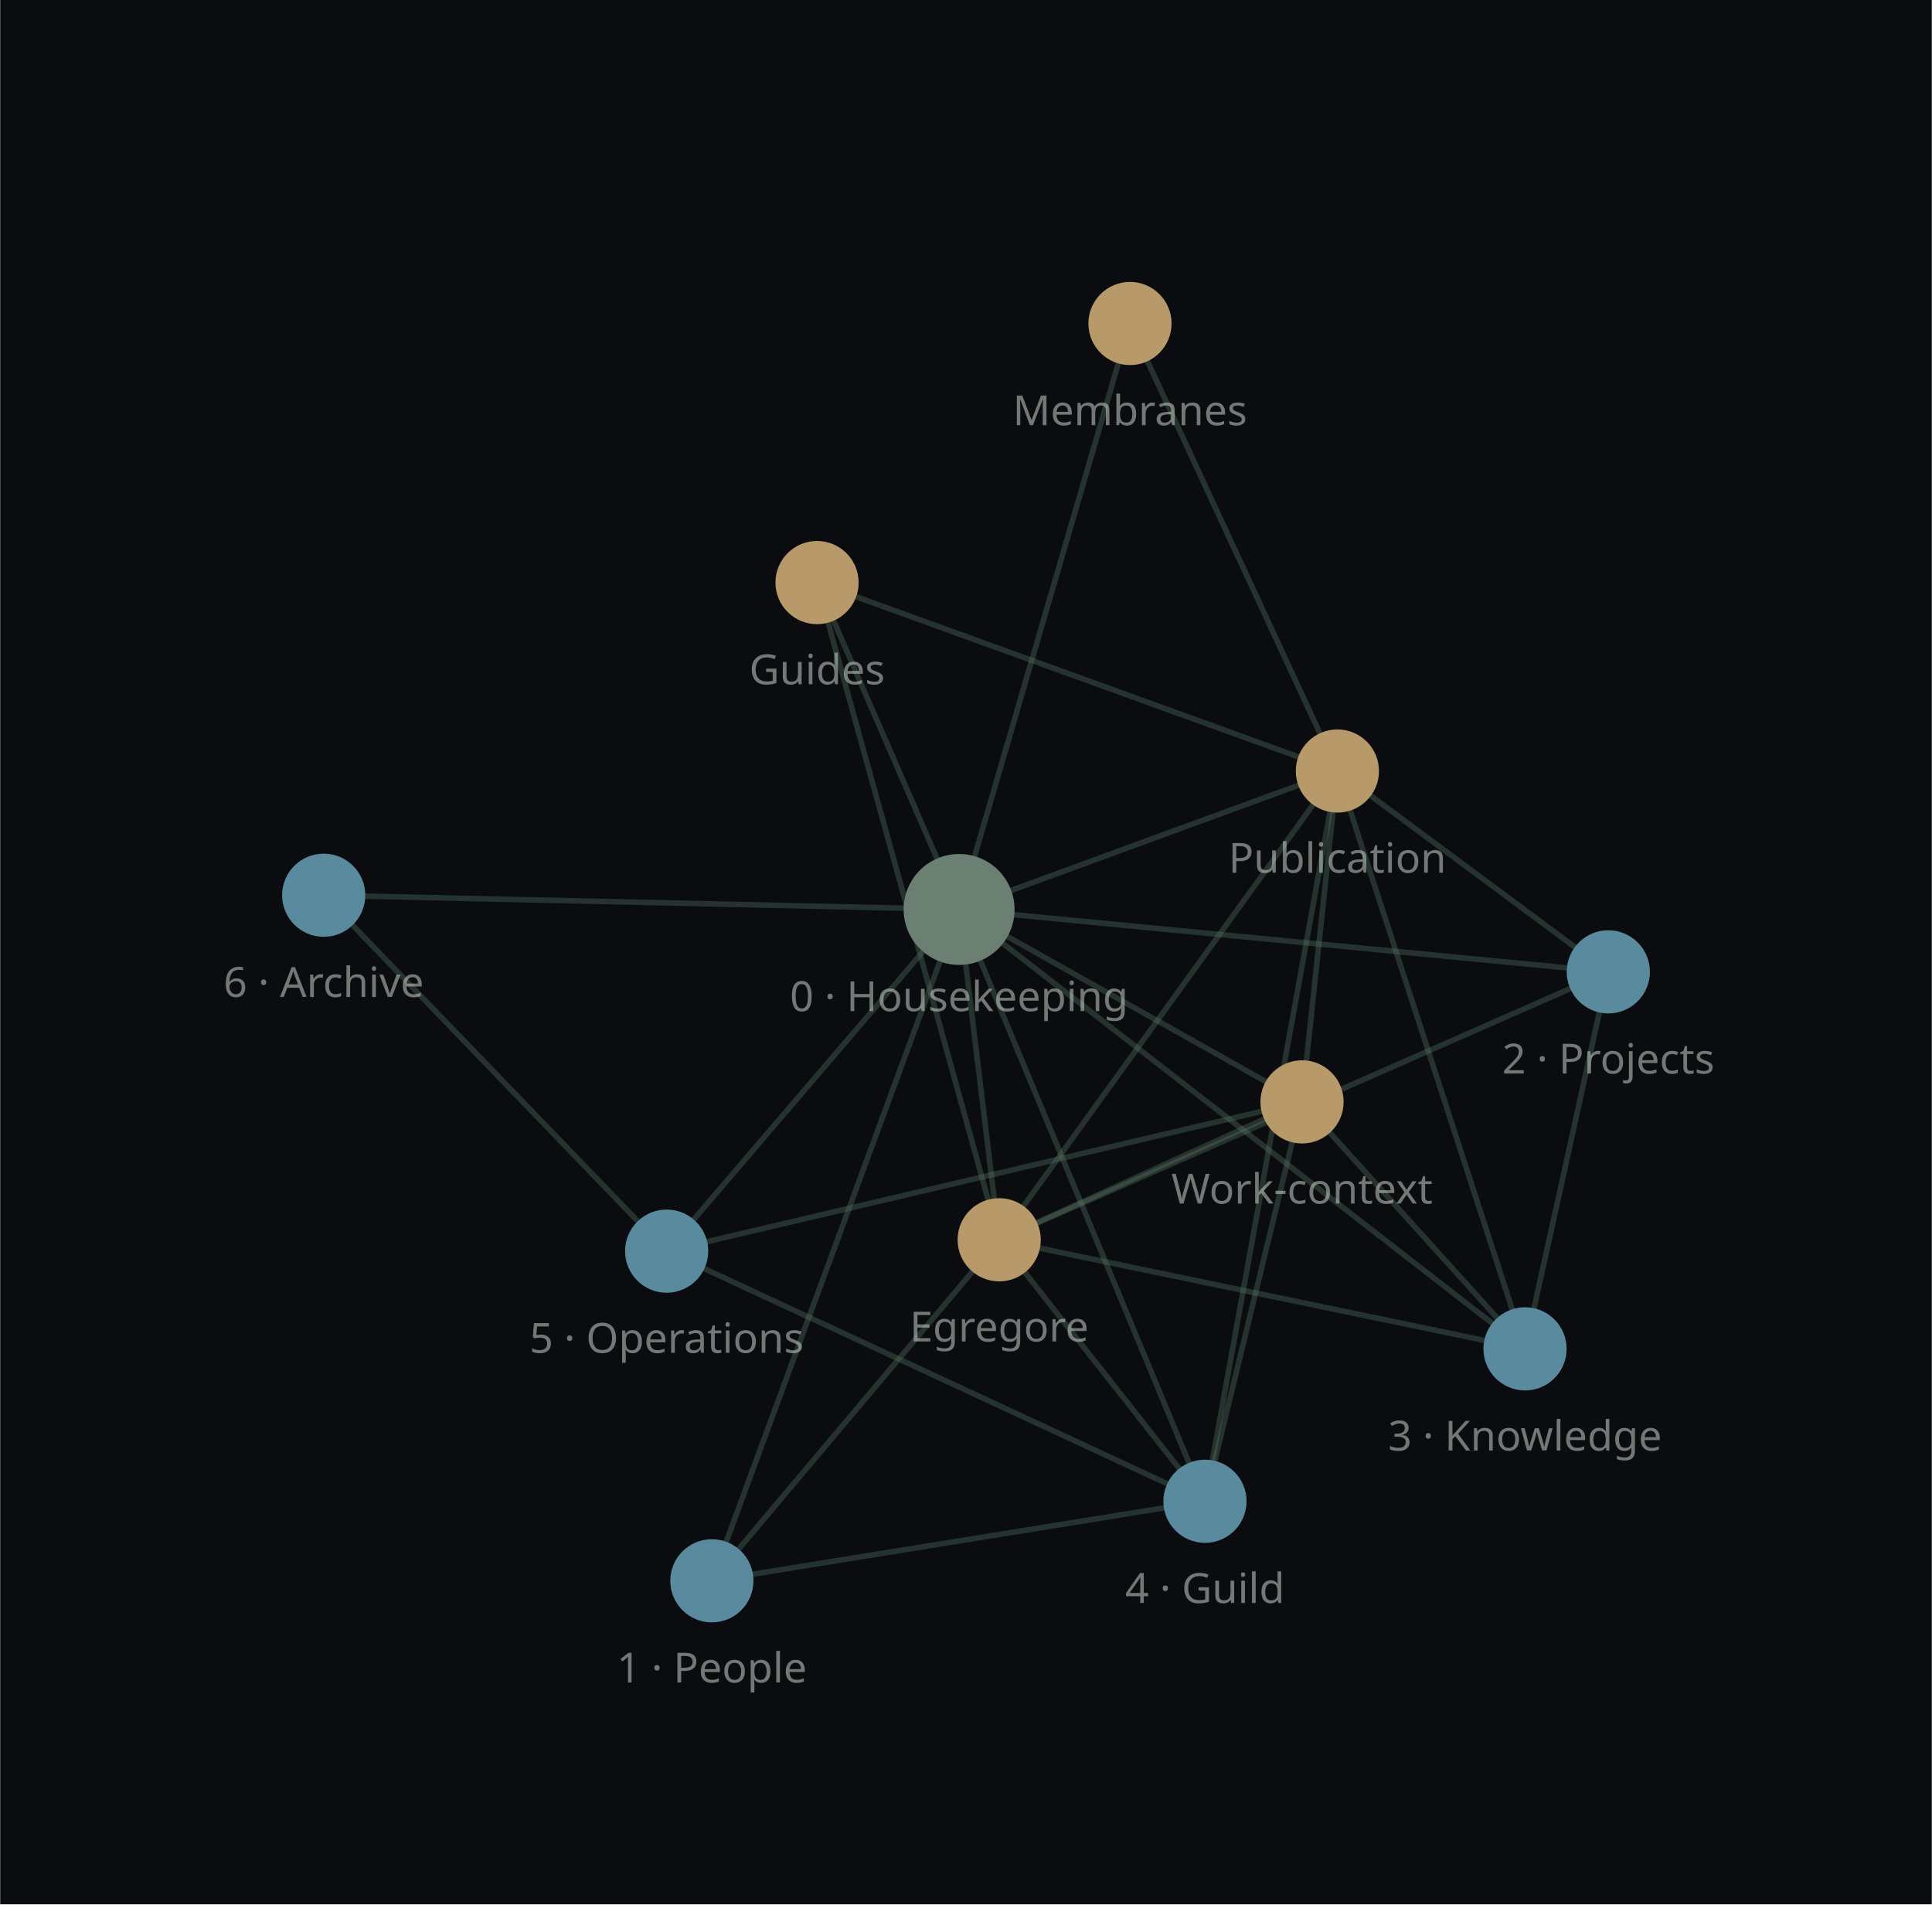
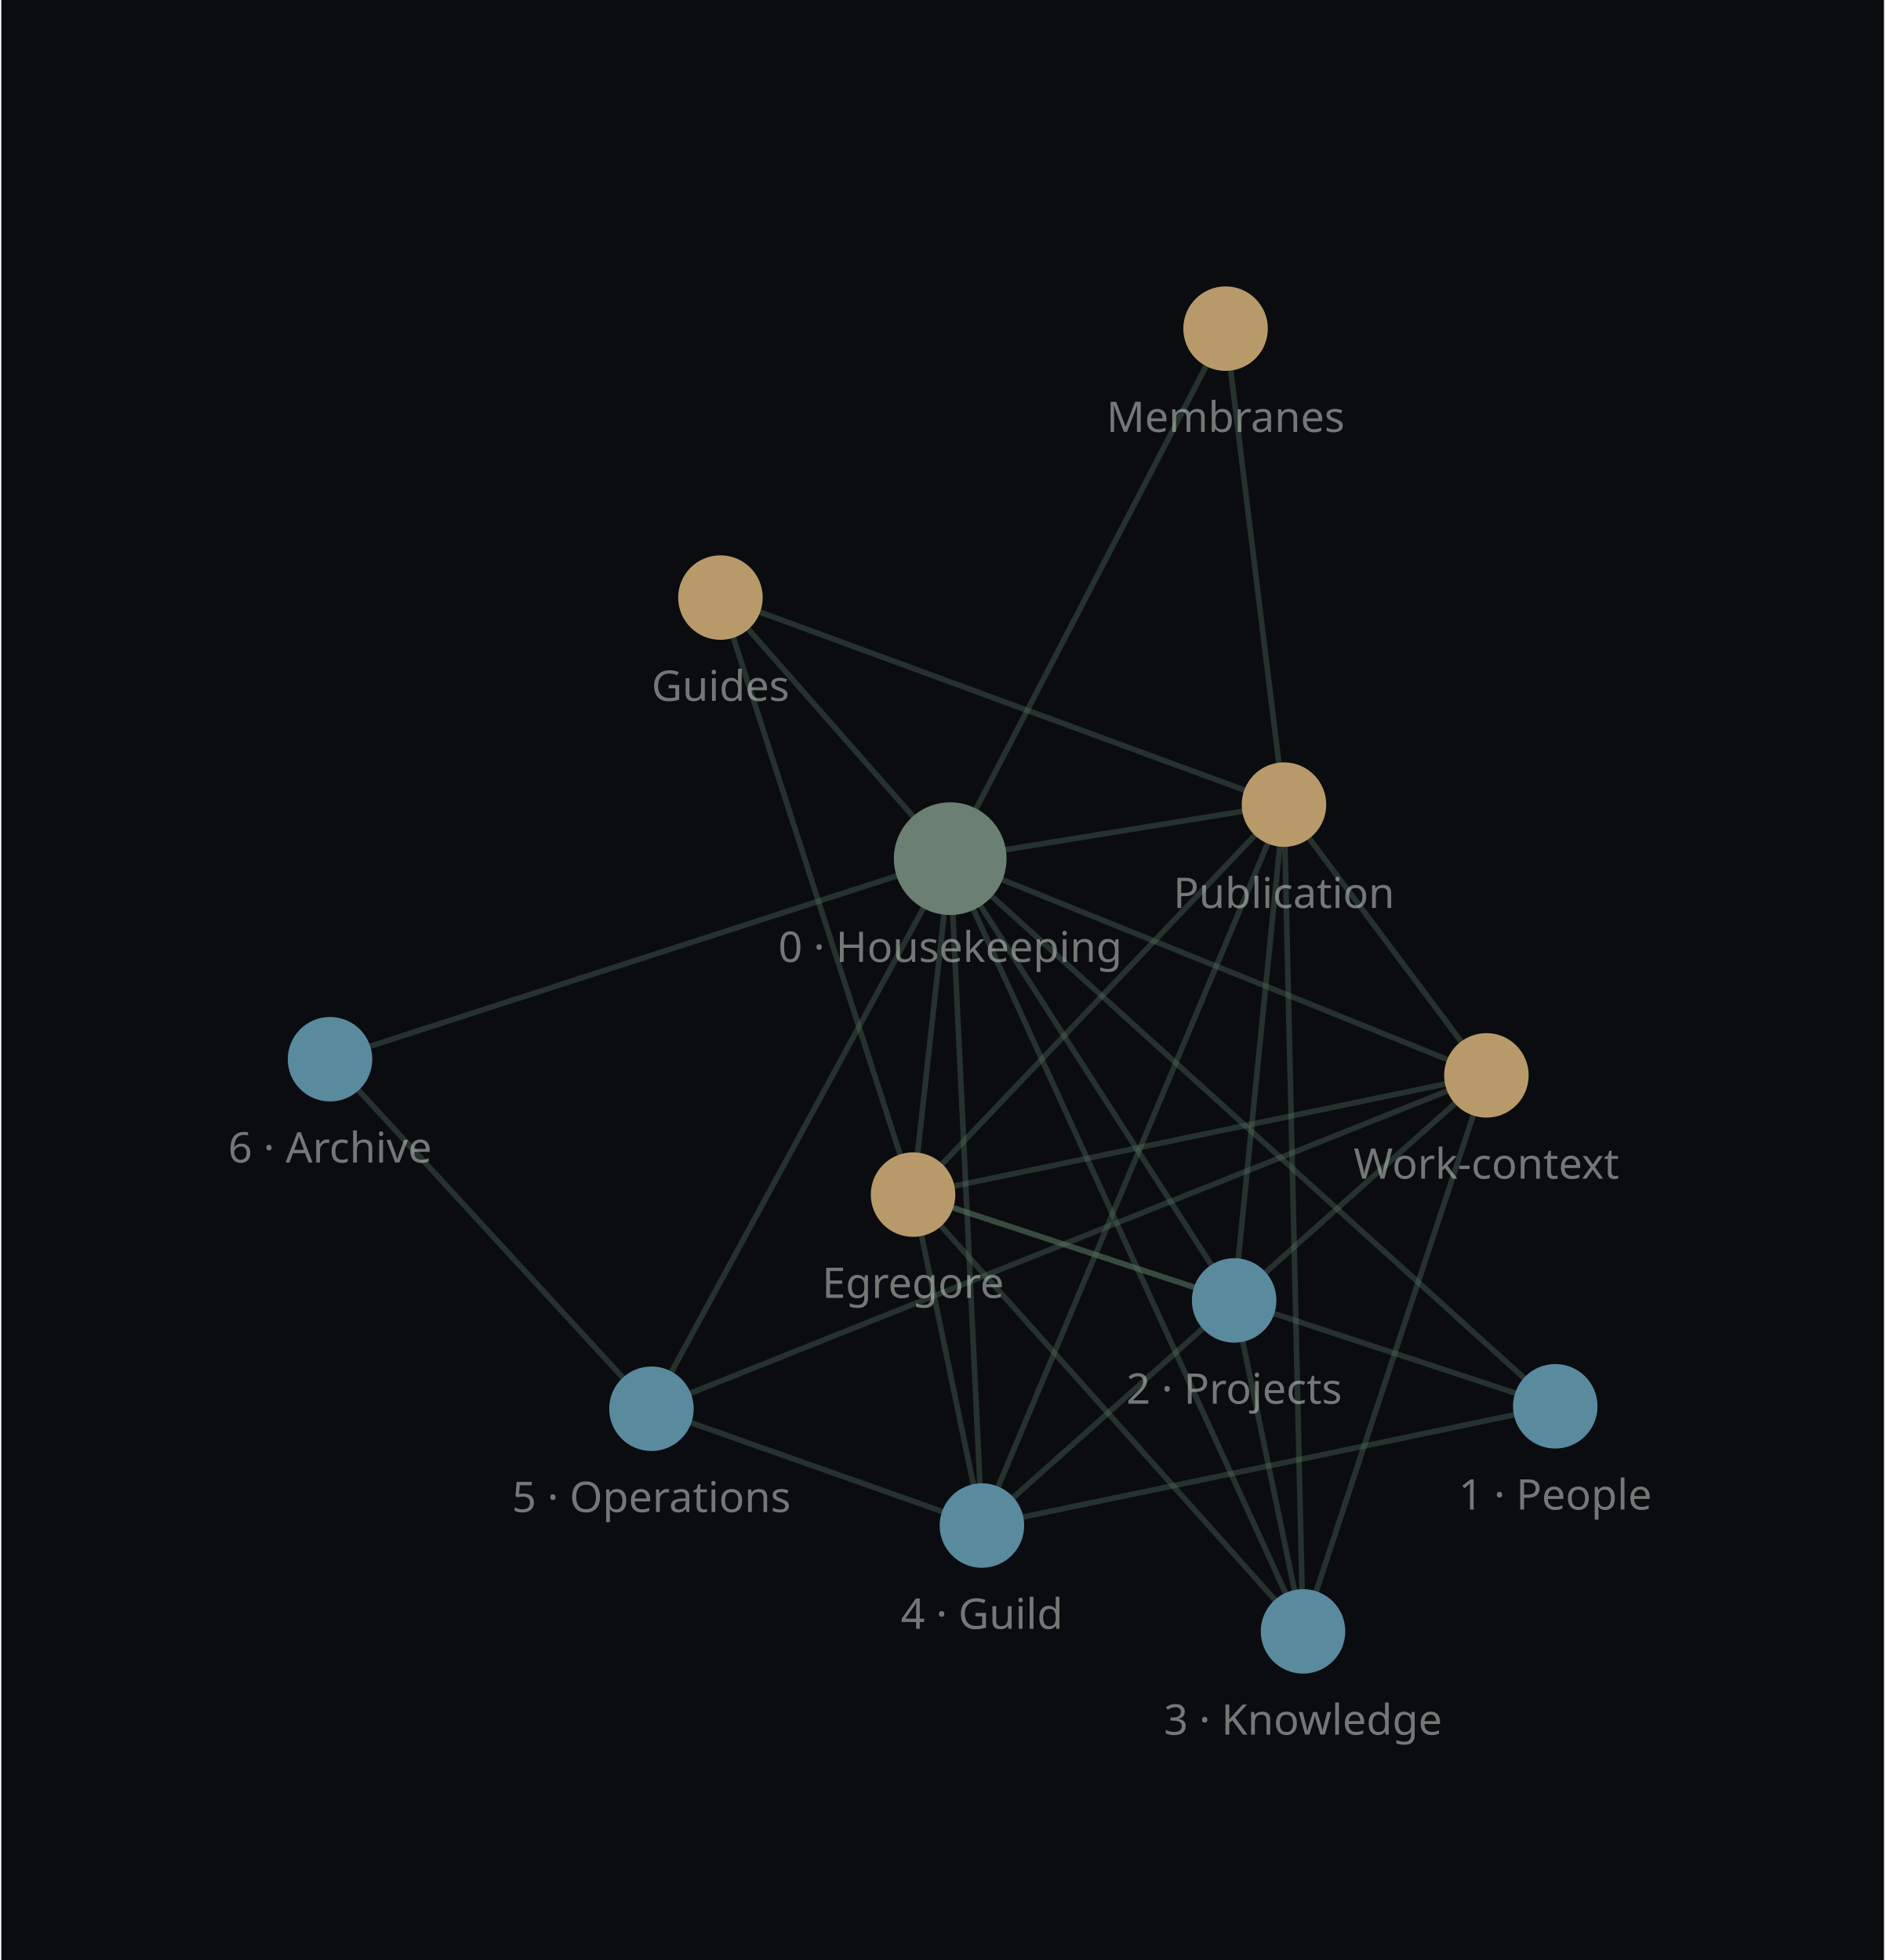
- <svg xmlns="http://www.w3.org/2000/svg" width="418" height="412" viewBox="0 0 417.966 412.05">
+ <svg xmlns="http://www.w3.org/2000/svg" width="401" height="417" viewBox="0 0 400.918 417.488">
  <rect width="100%" height="100%" fill="#0a0c10" />
-   <line x1="207.49" y1="196.785" x2="153.993" y2="342.05" stroke="rgba(90, 120, 100, 0.35)" stroke-width="1.2" />
-   <line x1="207.49" y1="196.785" x2="347.966" y2="210.285" stroke="rgba(90, 120, 100, 0.35)" stroke-width="1.2" />
-   <line x1="207.49" y1="196.785" x2="329.946" y2="291.861" stroke="rgba(90, 120, 100, 0.35)" stroke-width="1.2" />
-   <line x1="207.49" y1="196.785" x2="260.69" y2="324.842" stroke="rgba(90, 120, 100, 0.35)" stroke-width="1.2" />
-   <line x1="207.49" y1="196.785" x2="144.208" y2="270.718" stroke="rgba(90, 120, 100, 0.35)" stroke-width="1.2" />
-   <line x1="207.49" y1="196.785" x2="70" y2="193.709" stroke="rgba(90, 120, 100, 0.35)" stroke-width="1.2" />
-   <line x1="207.49" y1="196.785" x2="216.166" y2="268.26" stroke="rgba(90, 120, 100, 0.35)" stroke-width="1.2" />
-   <line x1="207.49" y1="196.785" x2="176.751" y2="126.057" stroke="rgba(90, 120, 100, 0.35)" stroke-width="1.2" />
-   <line x1="207.49" y1="196.785" x2="244.465" y2="70" stroke="rgba(90, 120, 100, 0.35)" stroke-width="1.2" />
-   <line x1="207.49" y1="196.785" x2="289.344" y2="166.831" stroke="rgba(90, 120, 100, 0.35)" stroke-width="1.2" />
-   <line x1="207.49" y1="196.785" x2="281.692" y2="238.423" stroke="rgba(90, 120, 100, 0.35)" stroke-width="1.2" />
-   <line x1="153.993" y1="342.05" x2="260.69" y2="324.842" stroke="rgba(90, 120, 100, 0.35)" stroke-width="1.2" />
-   <line x1="329.946" y1="291.861" x2="347.966" y2="210.285" stroke="rgba(90, 120, 100, 0.35)" stroke-width="1.2" />
-   <line x1="216.166" y1="268.26" x2="289.344" y2="166.831" stroke="rgba(90, 120, 100, 0.35)" stroke-width="1.2" />
-   <line x1="176.751" y1="126.057" x2="216.166" y2="268.26" stroke="rgba(90, 120, 100, 0.35)" stroke-width="1.2" />
-   <line x1="176.751" y1="126.057" x2="289.344" y2="166.831" stroke="rgba(90, 120, 100, 0.35)" stroke-width="1.2" />
-   <line x1="244.465" y1="70" x2="289.344" y2="166.831" stroke="rgba(90, 120, 100, 0.35)" stroke-width="1.2" />
-   <line x1="281.692" y1="238.423" x2="216.166" y2="268.26" stroke="rgba(90, 120, 100, 0.35)" stroke-width="1.2" />
-   <line x1="281.692" y1="238.423" x2="289.344" y2="166.831" stroke="rgba(90, 120, 100, 0.35)" stroke-width="1.2" />
-   <line x1="153.993" y1="342.05" x2="216.166" y2="268.26" stroke="rgba(90, 120, 100, 0.35)" stroke-width="1.2" />
-   <line x1="347.966" y1="210.285" x2="289.344" y2="166.831" stroke="rgba(90, 120, 100, 0.35)" stroke-width="1.2" />
-   <line x1="347.966" y1="210.285" x2="216.166" y2="268.26" stroke="rgba(90, 120, 100, 0.35)" stroke-width="1.2" />
-   <line x1="329.946" y1="291.861" x2="216.166" y2="268.26" stroke="rgba(90, 120, 100, 0.35)" stroke-width="1.2" />
-   <line x1="329.946" y1="291.861" x2="289.344" y2="166.831" stroke="rgba(90, 120, 100, 0.35)" stroke-width="1.2" />
-   <line x1="329.946" y1="291.861" x2="281.692" y2="238.423" stroke="rgba(90, 120, 100, 0.35)" stroke-width="1.2" />
-   <line x1="260.69" y1="324.842" x2="144.208" y2="270.718" stroke="rgba(90, 120, 100, 0.35)" stroke-width="1.2" />
-   <line x1="260.69" y1="324.842" x2="281.692" y2="238.423" stroke="rgba(90, 120, 100, 0.35)" stroke-width="1.2" />
-   <line x1="260.69" y1="324.842" x2="216.166" y2="268.26" stroke="rgba(90, 120, 100, 0.35)" stroke-width="1.2" />
-   <line x1="260.69" y1="324.842" x2="289.344" y2="166.831" stroke="rgba(90, 120, 100, 0.35)" stroke-width="1.2" />
-   <line x1="144.208" y1="270.718" x2="70" y2="193.709" stroke="rgba(90, 120, 100, 0.35)" stroke-width="1.2" />
-   <line x1="144.208" y1="270.718" x2="281.692" y2="238.423" stroke="rgba(90, 120, 100, 0.35)" stroke-width="1.2" />
-   <circle cx="207.49" cy="196.785" r="12" fill="#6b7f72" />
-   <text x="207.49" y="218.785" text-anchor="middle" fill="rgba(200, 210, 200, 0.55)" font-size="9" font-family="ui-sans-serif,system-ui,sans-serif">0 · Housekeeping</text>
-   <circle cx="153.993" cy="342.05" r="9" fill="#5a8a9e" />
-   <text x="153.993" y="364.05" text-anchor="middle" fill="rgba(200, 210, 200, 0.55)" font-size="9" font-family="ui-sans-serif,system-ui,sans-serif">1 · People</text>
-   <circle cx="347.966" cy="210.285" r="9" fill="#5a8a9e" />
-   <text x="347.966" y="232.285" text-anchor="middle" fill="rgba(200, 210, 200, 0.55)" font-size="9" font-family="ui-sans-serif,system-ui,sans-serif">2 · Projects</text>
-   <circle cx="329.946" cy="291.861" r="9" fill="#5a8a9e" />
-   <text x="329.946" y="313.861" text-anchor="middle" fill="rgba(200, 210, 200, 0.55)" font-size="9" font-family="ui-sans-serif,system-ui,sans-serif">3 · Knowledge</text>
-   <circle cx="260.69" cy="324.842" r="9" fill="#5a8a9e" />
-   <text x="260.69" y="346.842" text-anchor="middle" fill="rgba(200, 210, 200, 0.55)" font-size="9" font-family="ui-sans-serif,system-ui,sans-serif">4 · Guild</text>
-   <circle cx="144.208" cy="270.718" r="9" fill="#5a8a9e" />
-   <text x="144.208" y="292.718" text-anchor="middle" fill="rgba(200, 210, 200, 0.55)" font-size="9" font-family="ui-sans-serif,system-ui,sans-serif">5 · Operations</text>
-   <circle cx="70" cy="193.709" r="9" fill="#5a8a9e" />
-   <text x="70" y="215.709" text-anchor="middle" fill="rgba(200, 210, 200, 0.55)" font-size="9" font-family="ui-sans-serif,system-ui,sans-serif">6 · Archive</text>
-   <circle cx="216.166" cy="268.26" r="9" fill="#b89a6a" />
-   <text x="216.166" y="290.26" text-anchor="middle" fill="rgba(200, 210, 200, 0.55)" font-size="9" font-family="ui-sans-serif,system-ui,sans-serif">Egregore</text>
-   <circle cx="176.751" cy="126.057" r="9" fill="#b89a6a" />
-   <text x="176.751" y="148.057" text-anchor="middle" fill="rgba(200, 210, 200, 0.55)" font-size="9" font-family="ui-sans-serif,system-ui,sans-serif">Guides</text>
-   <circle cx="244.465" cy="70" r="9" fill="#b89a6a" />
-   <text x="244.465" y="92" text-anchor="middle" fill="rgba(200, 210, 200, 0.55)" font-size="9" font-family="ui-sans-serif,system-ui,sans-serif">Membranes</text>
-   <circle cx="289.344" cy="166.831" r="9" fill="#b89a6a" />
-   <text x="289.344" y="188.831" text-anchor="middle" fill="rgba(200, 210, 200, 0.55)" font-size="9" font-family="ui-sans-serif,system-ui,sans-serif">Publication</text>
-   <circle cx="281.692" cy="238.423" r="9" fill="#b89a6a" />
-   <text x="281.692" y="260.423" text-anchor="middle" fill="rgba(200, 210, 200, 0.55)" font-size="9" font-family="ui-sans-serif,system-ui,sans-serif">Work-context</text>
+   <line x1="202.072" y1="182.895" x2="330.918" y2="299.546" stroke="rgba(90, 120, 100, 0.35)" stroke-width="1.2" />
+   <line x1="202.072" y1="182.895" x2="262.536" y2="276.997" stroke="rgba(90, 120, 100, 0.35)" stroke-width="1.2" />
+   <line x1="202.072" y1="182.895" x2="277.203" y2="347.488" stroke="rgba(90, 120, 100, 0.35)" stroke-width="1.2" />
+   <line x1="202.072" y1="182.895" x2="208.823" y2="324.946" stroke="rgba(90, 120, 100, 0.35)" stroke-width="1.2" />
+   <line x1="202.072" y1="182.895" x2="138.451" y2="300.07" stroke="rgba(90, 120, 100, 0.35)" stroke-width="1.2" />
+   <line x1="202.072" y1="182.895" x2="70" y2="225.617" stroke="rgba(90, 120, 100, 0.35)" stroke-width="1.2" />
+   <line x1="202.072" y1="182.895" x2="194.158" y2="254.455" stroke="rgba(90, 120, 100, 0.35)" stroke-width="1.2" />
+   <line x1="202.072" y1="182.895" x2="153.142" y2="127.286" stroke="rgba(90, 120, 100, 0.35)" stroke-width="1.2" />
+   <line x1="202.072" y1="182.895" x2="260.711" y2="70" stroke="rgba(90, 120, 100, 0.35)" stroke-width="1.2" />
+   <line x1="202.072" y1="182.895" x2="273.145" y2="171.389" stroke="rgba(90, 120, 100, 0.35)" stroke-width="1.2" />
+   <line x1="202.072" y1="182.895" x2="316.254" y2="229.058" stroke="rgba(90, 120, 100, 0.35)" stroke-width="1.2" />
+   <line x1="330.918" y1="299.546" x2="208.823" y2="324.946" stroke="rgba(90, 120, 100, 0.35)" stroke-width="1.2" />
+   <line x1="277.203" y1="347.488" x2="262.536" y2="276.997" stroke="rgba(90, 120, 100, 0.35)" stroke-width="1.2" />
+   <line x1="194.158" y1="254.455" x2="273.145" y2="171.389" stroke="rgba(90, 120, 100, 0.35)" stroke-width="1.2" />
+   <line x1="153.142" y1="127.286" x2="194.158" y2="254.455" stroke="rgba(90, 120, 100, 0.35)" stroke-width="1.2" />
+   <line x1="153.142" y1="127.286" x2="273.145" y2="171.389" stroke="rgba(90, 120, 100, 0.35)" stroke-width="1.2" />
+   <line x1="260.711" y1="70" x2="273.145" y2="171.389" stroke="rgba(90, 120, 100, 0.35)" stroke-width="1.2" />
+   <line x1="316.254" y1="229.058" x2="194.158" y2="254.455" stroke="rgba(90, 120, 100, 0.35)" stroke-width="1.2" />
+   <line x1="316.254" y1="229.058" x2="273.145" y2="171.389" stroke="rgba(90, 120, 100, 0.35)" stroke-width="1.2" />
+   <line x1="330.918" y1="299.546" x2="194.158" y2="254.455" stroke="rgba(90, 120, 100, 0.35)" stroke-width="1.2" />
+   <line x1="262.536" y1="276.997" x2="273.145" y2="171.389" stroke="rgba(90, 120, 100, 0.35)" stroke-width="1.2" />
+   <line x1="262.536" y1="276.997" x2="194.158" y2="254.455" stroke="rgba(90, 120, 100, 0.35)" stroke-width="1.2" />
+   <line x1="277.203" y1="347.488" x2="273.145" y2="171.389" stroke="rgba(90, 120, 100, 0.35)" stroke-width="1.2" />
+   <line x1="277.203" y1="347.488" x2="194.158" y2="254.455" stroke="rgba(90, 120, 100, 0.35)" stroke-width="1.2" />
+   <line x1="277.203" y1="347.488" x2="316.254" y2="229.058" stroke="rgba(90, 120, 100, 0.35)" stroke-width="1.2" />
+   <line x1="208.823" y1="324.946" x2="316.254" y2="229.058" stroke="rgba(90, 120, 100, 0.35)" stroke-width="1.2" />
+   <line x1="208.823" y1="324.946" x2="194.158" y2="254.455" stroke="rgba(90, 120, 100, 0.35)" stroke-width="1.2" />
+   <line x1="208.823" y1="324.946" x2="273.145" y2="171.389" stroke="rgba(90, 120, 100, 0.35)" stroke-width="1.2" />
+   <line x1="208.823" y1="324.946" x2="138.451" y2="300.07" stroke="rgba(90, 120, 100, 0.35)" stroke-width="1.2" />
+   <line x1="138.451" y1="300.07" x2="70" y2="225.617" stroke="rgba(90, 120, 100, 0.35)" stroke-width="1.2" />
+   <line x1="138.451" y1="300.07" x2="316.254" y2="229.058" stroke="rgba(90, 120, 100, 0.35)" stroke-width="1.2" />
+   <circle cx="202.072" cy="182.895" r="12" fill="#6b7f72" />
+   <text x="202.072" y="204.895" text-anchor="middle" fill="rgba(200, 210, 200, 0.55)" font-size="9" font-family="ui-sans-serif,system-ui,sans-serif">0 · Housekeeping</text>
+   <circle cx="330.918" cy="299.546" r="9" fill="#5a8a9e" />
+   <text x="330.918" y="321.546" text-anchor="middle" fill="rgba(200, 210, 200, 0.55)" font-size="9" font-family="ui-sans-serif,system-ui,sans-serif">1 · People</text>
+   <circle cx="262.536" cy="276.997" r="9" fill="#5a8a9e" />
+   <text x="262.536" y="298.997" text-anchor="middle" fill="rgba(200, 210, 200, 0.55)" font-size="9" font-family="ui-sans-serif,system-ui,sans-serif">2 · Projects</text>
+   <circle cx="277.203" cy="347.488" r="9" fill="#5a8a9e" />
+   <text x="277.203" y="369.488" text-anchor="middle" fill="rgba(200, 210, 200, 0.55)" font-size="9" font-family="ui-sans-serif,system-ui,sans-serif">3 · Knowledge</text>
+   <circle cx="208.823" cy="324.946" r="9" fill="#5a8a9e" />
+   <text x="208.823" y="346.946" text-anchor="middle" fill="rgba(200, 210, 200, 0.55)" font-size="9" font-family="ui-sans-serif,system-ui,sans-serif">4 · Guild</text>
+   <circle cx="138.451" cy="300.07" r="9" fill="#5a8a9e" />
+   <text x="138.451" y="322.07" text-anchor="middle" fill="rgba(200, 210, 200, 0.55)" font-size="9" font-family="ui-sans-serif,system-ui,sans-serif">5 · Operations</text>
+   <circle cx="70" cy="225.617" r="9" fill="#5a8a9e" />
+   <text x="70" y="247.617" text-anchor="middle" fill="rgba(200, 210, 200, 0.55)" font-size="9" font-family="ui-sans-serif,system-ui,sans-serif">6 · Archive</text>
+   <circle cx="194.158" cy="254.455" r="9" fill="#b89a6a" />
+   <text x="194.158" y="276.455" text-anchor="middle" fill="rgba(200, 210, 200, 0.55)" font-size="9" font-family="ui-sans-serif,system-ui,sans-serif">Egregore</text>
+   <circle cx="153.142" cy="127.286" r="9" fill="#b89a6a" />
+   <text x="153.142" y="149.286" text-anchor="middle" fill="rgba(200, 210, 200, 0.55)" font-size="9" font-family="ui-sans-serif,system-ui,sans-serif">Guides</text>
+   <circle cx="260.711" cy="70" r="9" fill="#b89a6a" />
+   <text x="260.711" y="92" text-anchor="middle" fill="rgba(200, 210, 200, 0.55)" font-size="9" font-family="ui-sans-serif,system-ui,sans-serif">Membranes</text>
+   <circle cx="273.145" cy="171.389" r="9" fill="#b89a6a" />
+   <text x="273.145" y="193.389" text-anchor="middle" fill="rgba(200, 210, 200, 0.55)" font-size="9" font-family="ui-sans-serif,system-ui,sans-serif">Publication</text>
+   <circle cx="316.254" cy="229.058" r="9" fill="#b89a6a" />
+   <text x="316.254" y="251.058" text-anchor="middle" fill="rgba(200, 210, 200, 0.55)" font-size="9" font-family="ui-sans-serif,system-ui,sans-serif">Work-context</text>
</svg>
